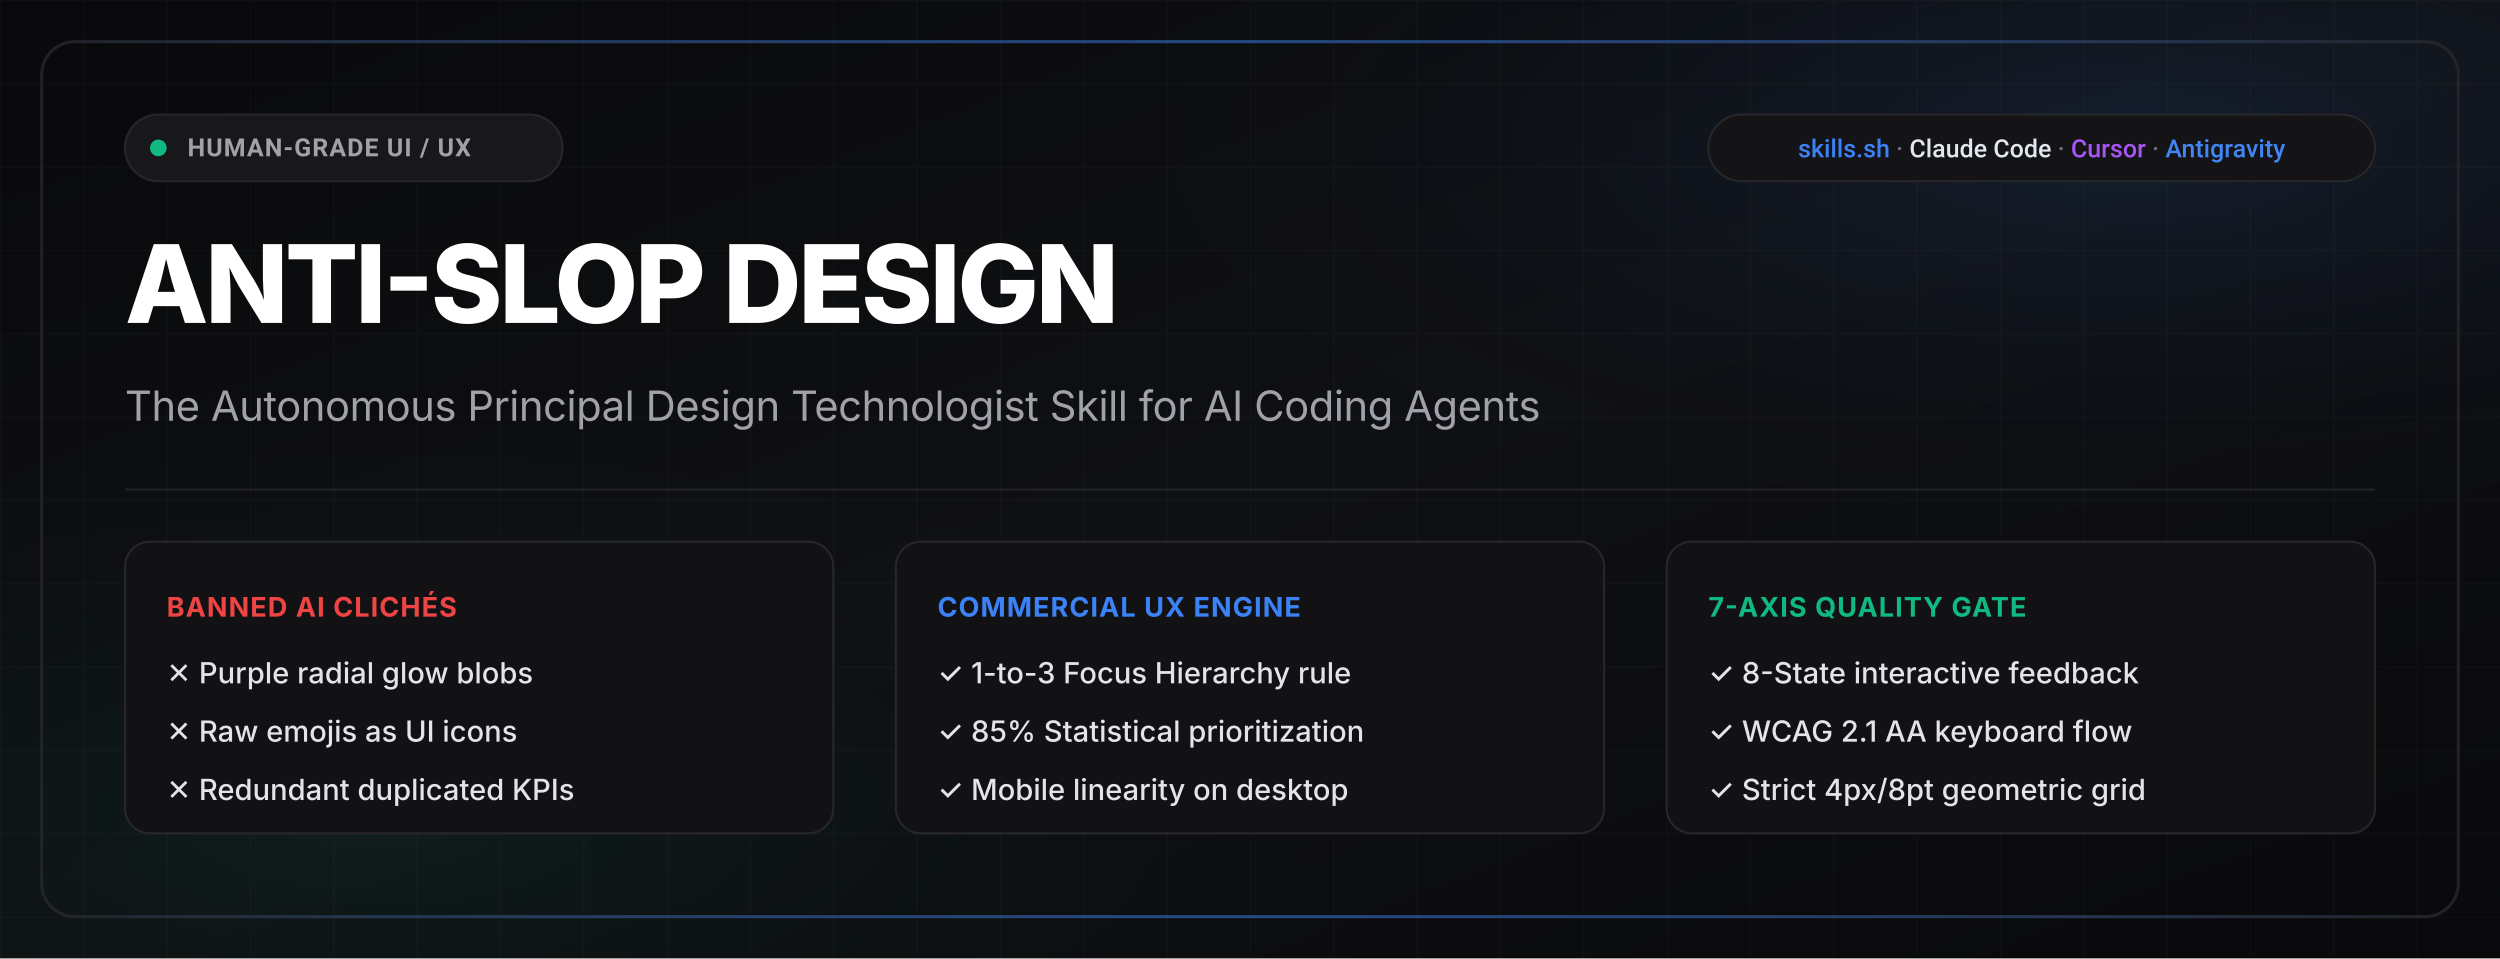
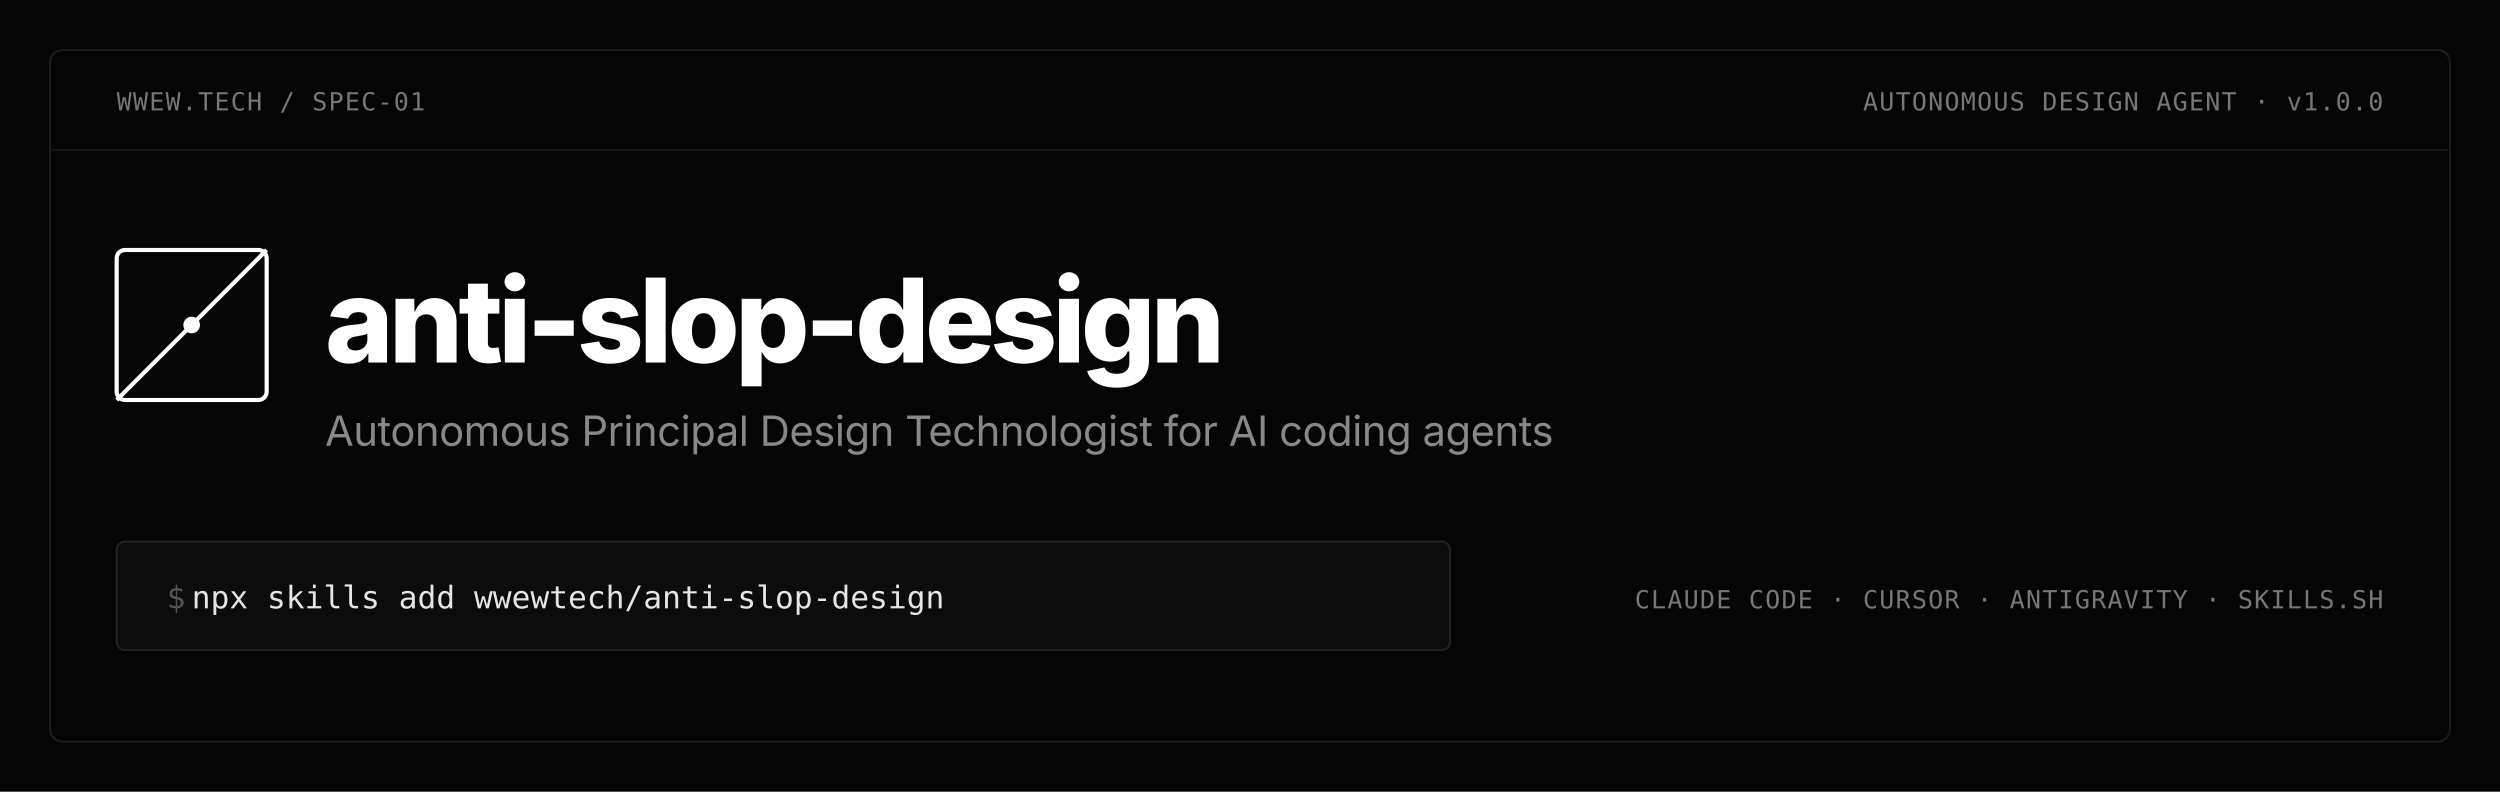
- <svg xmlns="http://www.w3.org/2000/svg" viewBox="0 0 1200 460" width="100%" height="100%">
+ <svg xmlns="http://www.w3.org/2000/svg" viewBox="0 0 1200 380" width="100%" height="100%">
  <defs>
-     <linearGradient id="bg" x1="0%" y1="0%" x2="100%" y2="100%">
-       <stop offset="0%" stop-color="#09090b" />
-       <stop offset="50%" stop-color="#0f1013" />
-       <stop offset="100%" stop-color="#09090b" />
-     </linearGradient>
-     <radialGradient id="cobaltGlow" cx="85%" cy="15%" r="45%">
-       <stop offset="0%" stop-color="#3b82f6" stop-opacity="0.12" />
-       <stop offset="100%" stop-color="#09090b" stop-opacity="0" />
-     </radialGradient>
-     <radialGradient id="emeraldGlow" cx="15%" cy="85%" r="45%">
-       <stop offset="0%" stop-color="#10b981" stop-opacity="0.08" />
-       <stop offset="100%" stop-color="#09090b" stop-opacity="0" />
-     </radialGradient>
-     <linearGradient id="borderGrad" x1="0%" y1="0%" x2="100%" y2="0%">
-       <stop offset="0%" stop-color="#27272a" stop-opacity="0.8" />
-       <stop offset="50%" stop-color="#3b82f6" stop-opacity="0.5" />
-       <stop offset="100%" stop-color="#27272a" stop-opacity="0.8" />
-     </linearGradient>
-     <pattern id="grid" width="40" height="40" patternUnits="userSpaceOnUse">
-       <path d="M 40 0 L 0 0 0 40" fill="none" stroke="rgba(255, 255, 255, 0.025)" stroke-width="1" />
-     </pattern>
+     <style>
+       .title {
+         font-family: -apple-system, BlinkMacSystemFont, "Segoe UI", Inter, Helvetica, Arial, sans-serif;
+         font-weight: 800;
+         font-size: 56px;
+         letter-spacing: -0.04em;
+         fill: #ffffff;
+       }
+       .subtitle {
+         font-family: -apple-system, BlinkMacSystemFont, "Segoe UI", Inter, Helvetica, Arial, sans-serif;
+         font-weight: 400;
+         font-size: 20px;
+         letter-spacing: -0.01em;
+         fill: #888888;
+       }
+       .terminal-box {
+         fill: #0c0c0c;
+         stroke: #222222;
+         stroke-width: 1;
+       }
+       .mono-text {
+         font-family: "JetBrains Mono", "SF Mono", Menlo, Consolas, monospace;
+         font-size: 15px;
+         fill: #e5e5e5;
+       }
+       .mono-dim {
+         font-family: "JetBrains Mono", "SF Mono", Menlo, Consolas, monospace;
+         font-size: 15px;
+         fill: #555555;
+       }
+       .badge-text {
+         font-family: "JetBrains Mono", "SF Mono", Menlo, Consolas, monospace;
+         font-size: 12px;
+         letter-spacing: 0.05em;
+         fill: #777777;
+       }
+     </style>
  </defs>
-   <rect width="1200" height="460" fill="url(#bg)" />
-   <rect width="1200" height="460" fill="url(#cobaltGlow)" />
-   <rect width="1200" height="460" fill="url(#emeraldGlow)" />
-   <rect width="1200" height="460" fill="url(#grid)" />
-   <rect x="20" y="20" width="1160" height="420" rx="16" fill="none" stroke="url(#borderGrad)" stroke-width="1.5" />
-   <g transform="translate(60, 55)">
-     <rect width="210" height="32" rx="16" fill="#18181b" stroke="#27272a" stroke-width="1" />
-     <circle cx="16" cy="16" r="4" fill="#10b981" />
-     <text x="30" y="20" font-family="-apple-system, BlinkMacSystemFont, 'Segoe UI', Roboto, sans-serif" font-size="12" font-weight="600" fill="#a1a1aa" letter-spacing="0.5">HUMAN-GRADE UI / UX</text>
+   <rect width="1200" height="380" fill="#050505" />
+   <rect x="24" y="24" width="1152" height="332" rx="6" fill="none" stroke="#1c1c1c" stroke-width="1" />
+   <line x1="24" y1="72" x2="1176" y2="72" stroke="#161616" stroke-width="1" />
+   <text x="56" y="53" class="badge-text">WWEW.TECH / SPEC-01</text>
+   <text x="1144" y="53" text-anchor="end" class="badge-text">AUTONOMOUS DESIGN AGENT · v1.0.0</text>
+   <g transform="translate(56, 120)">
+     <rect x="0" y="0" width="72" height="72" rx="4" fill="none" stroke="#ffffff" stroke-width="2" />
+     <line x1="0" y1="72" x2="72" y2="0" stroke="#ffffff" stroke-width="2" />
+     <circle cx="36" cy="36" r="4" fill="#ffffff" />
  </g>
-   <g transform="translate(820, 55)">
-     <rect width="320" height="32" rx="16" fill="#141417" stroke="#27272a" stroke-width="1" />
-     <text x="160" y="20.5" text-anchor="middle" font-family="-apple-system, BlinkMacSystemFont, 'Segoe UI', Roboto, sans-serif" font-size="12" font-weight="500" fill="#71717a">
-       <tspan fill="#3b82f6">skills.sh</tspan> · <tspan fill="#e2e8f0">Claude Code</tspan> · <tspan fill="#a855f7">Cursor</tspan> · <tspan fill="#4285f4">Antigravity</tspan>
+   <g transform="translate(156, 150)">
+     <text x="0" y="24" class="title">anti-slop-design</text>
+     <text x="0" y="64" class="subtitle">Autonomous Principal Design Technologist for AI coding agents</text>
+   </g>
+   <g transform="translate(56, 260)">
+     <rect width="640" height="52" rx="4" class="terminal-box" />
+     <text x="24" y="32">
+       <tspan class="mono-dim">$ </tspan>
+       <tspan class="mono-text">npx skills add wwewtech/anti-slop-design</tspan>
    </text>
  </g>
-   <text x="60" y="155" font-family="-apple-system, BlinkMacSystemFont, 'Segoe UI', 'Inter', sans-serif" font-size="52" font-weight="800" fill="#ffffff" letter-spacing="-1.5">
-     ANTI-SLOP DESIGN
-   </text>
-   <text x="60" y="202" font-family="-apple-system, BlinkMacSystemFont, 'Segoe UI', 'Inter', sans-serif" font-size="20" font-weight="400" fill="#a1a1aa" letter-spacing="-0.2">
-     The Autonomous Principal Design Technologist Skill for AI Coding Agents
-   </text>
-   <line x1="60" y1="235" x2="1140" y2="235" stroke="rgba(255, 255, 255, 0.08)" stroke-width="1" />
-   <g transform="translate(60, 260)">
-     <rect width="340" height="140" rx="12" fill="#121215" stroke="#27272a" stroke-width="1" />
-     <text x="20" y="36" font-family="-apple-system, BlinkMacSystemFont, 'Segoe UI', sans-serif" font-size="13" font-weight="700" fill="#ef4444" letter-spacing="0.5">BANNED AI CLICHÉS</text>
-     <text x="20" y="68" font-family="-apple-system, BlinkMacSystemFont, 'Segoe UI', sans-serif" font-size="14" font-weight="500" fill="#e4e4e7">✕ Purple radial glow blobs</text>
-     <text x="20" y="96" font-family="-apple-system, BlinkMacSystemFont, 'Segoe UI', sans-serif" font-size="14" font-weight="500" fill="#e4e4e7">✕ Raw emojis as UI icons</text>
-     <text x="20" y="124" font-family="-apple-system, BlinkMacSystemFont, 'Segoe UI', sans-serif" font-size="14" font-weight="500" fill="#e4e4e7">✕ Redundant duplicated KPIs</text>
-   </g>
-   <g transform="translate(430, 260)">
-     <rect width="340" height="140" rx="12" fill="#121215" stroke="#27272a" stroke-width="1" />
-     <text x="20" y="36" font-family="-apple-system, BlinkMacSystemFont, 'Segoe UI', sans-serif" font-size="13" font-weight="700" fill="#3b82f6" letter-spacing="0.5">COMMERCIAL UX ENGINE</text>
-     <text x="20" y="68" font-family="-apple-system, BlinkMacSystemFont, 'Segoe UI', sans-serif" font-size="14" font-weight="500" fill="#e4e4e7">✓ 1-to-3 Focus Hierarchy rule</text>
-     <text x="20" y="96" font-family="-apple-system, BlinkMacSystemFont, 'Segoe UI', sans-serif" font-size="14" font-weight="500" fill="#e4e4e7">✓ 85% Statistical prioritization</text>
-     <text x="20" y="124" font-family="-apple-system, BlinkMacSystemFont, 'Segoe UI', sans-serif" font-size="14" font-weight="500" fill="#e4e4e7">✓ Mobile linearity on desktop</text>
-   </g>
-   <g transform="translate(800, 260)">
-     <rect width="340" height="140" rx="12" fill="#121215" stroke="#27272a" stroke-width="1" />
-     <text x="20" y="36" font-family="-apple-system, BlinkMacSystemFont, 'Segoe UI', sans-serif" font-size="13" font-weight="700" fill="#10b981" letter-spacing="0.5">7-AXIS QUALITY GATE</text>
-     <text x="20" y="68" font-family="-apple-system, BlinkMacSystemFont, 'Segoe UI', sans-serif" font-size="14" font-weight="500" fill="#e4e4e7">✓ 8-State interactive feedback</text>
-     <text x="20" y="96" font-family="-apple-system, BlinkMacSystemFont, 'Segoe UI', sans-serif" font-size="14" font-weight="500" fill="#e4e4e7">✓ WCAG 2.1 AA keyboard flow</text>
-     <text x="20" y="124" font-family="-apple-system, BlinkMacSystemFont, 'Segoe UI', sans-serif" font-size="14" font-weight="500" fill="#e4e4e7">✓ Strict 4px/8pt geometric grid</text>
+   <g transform="translate(1144, 292)">
+     <text x="0" y="0" text-anchor="end" class="badge-text">CLAUDE CODE · CURSOR · ANTIGRAVITY · SKILLS.SH</text>
  </g>
</svg>
